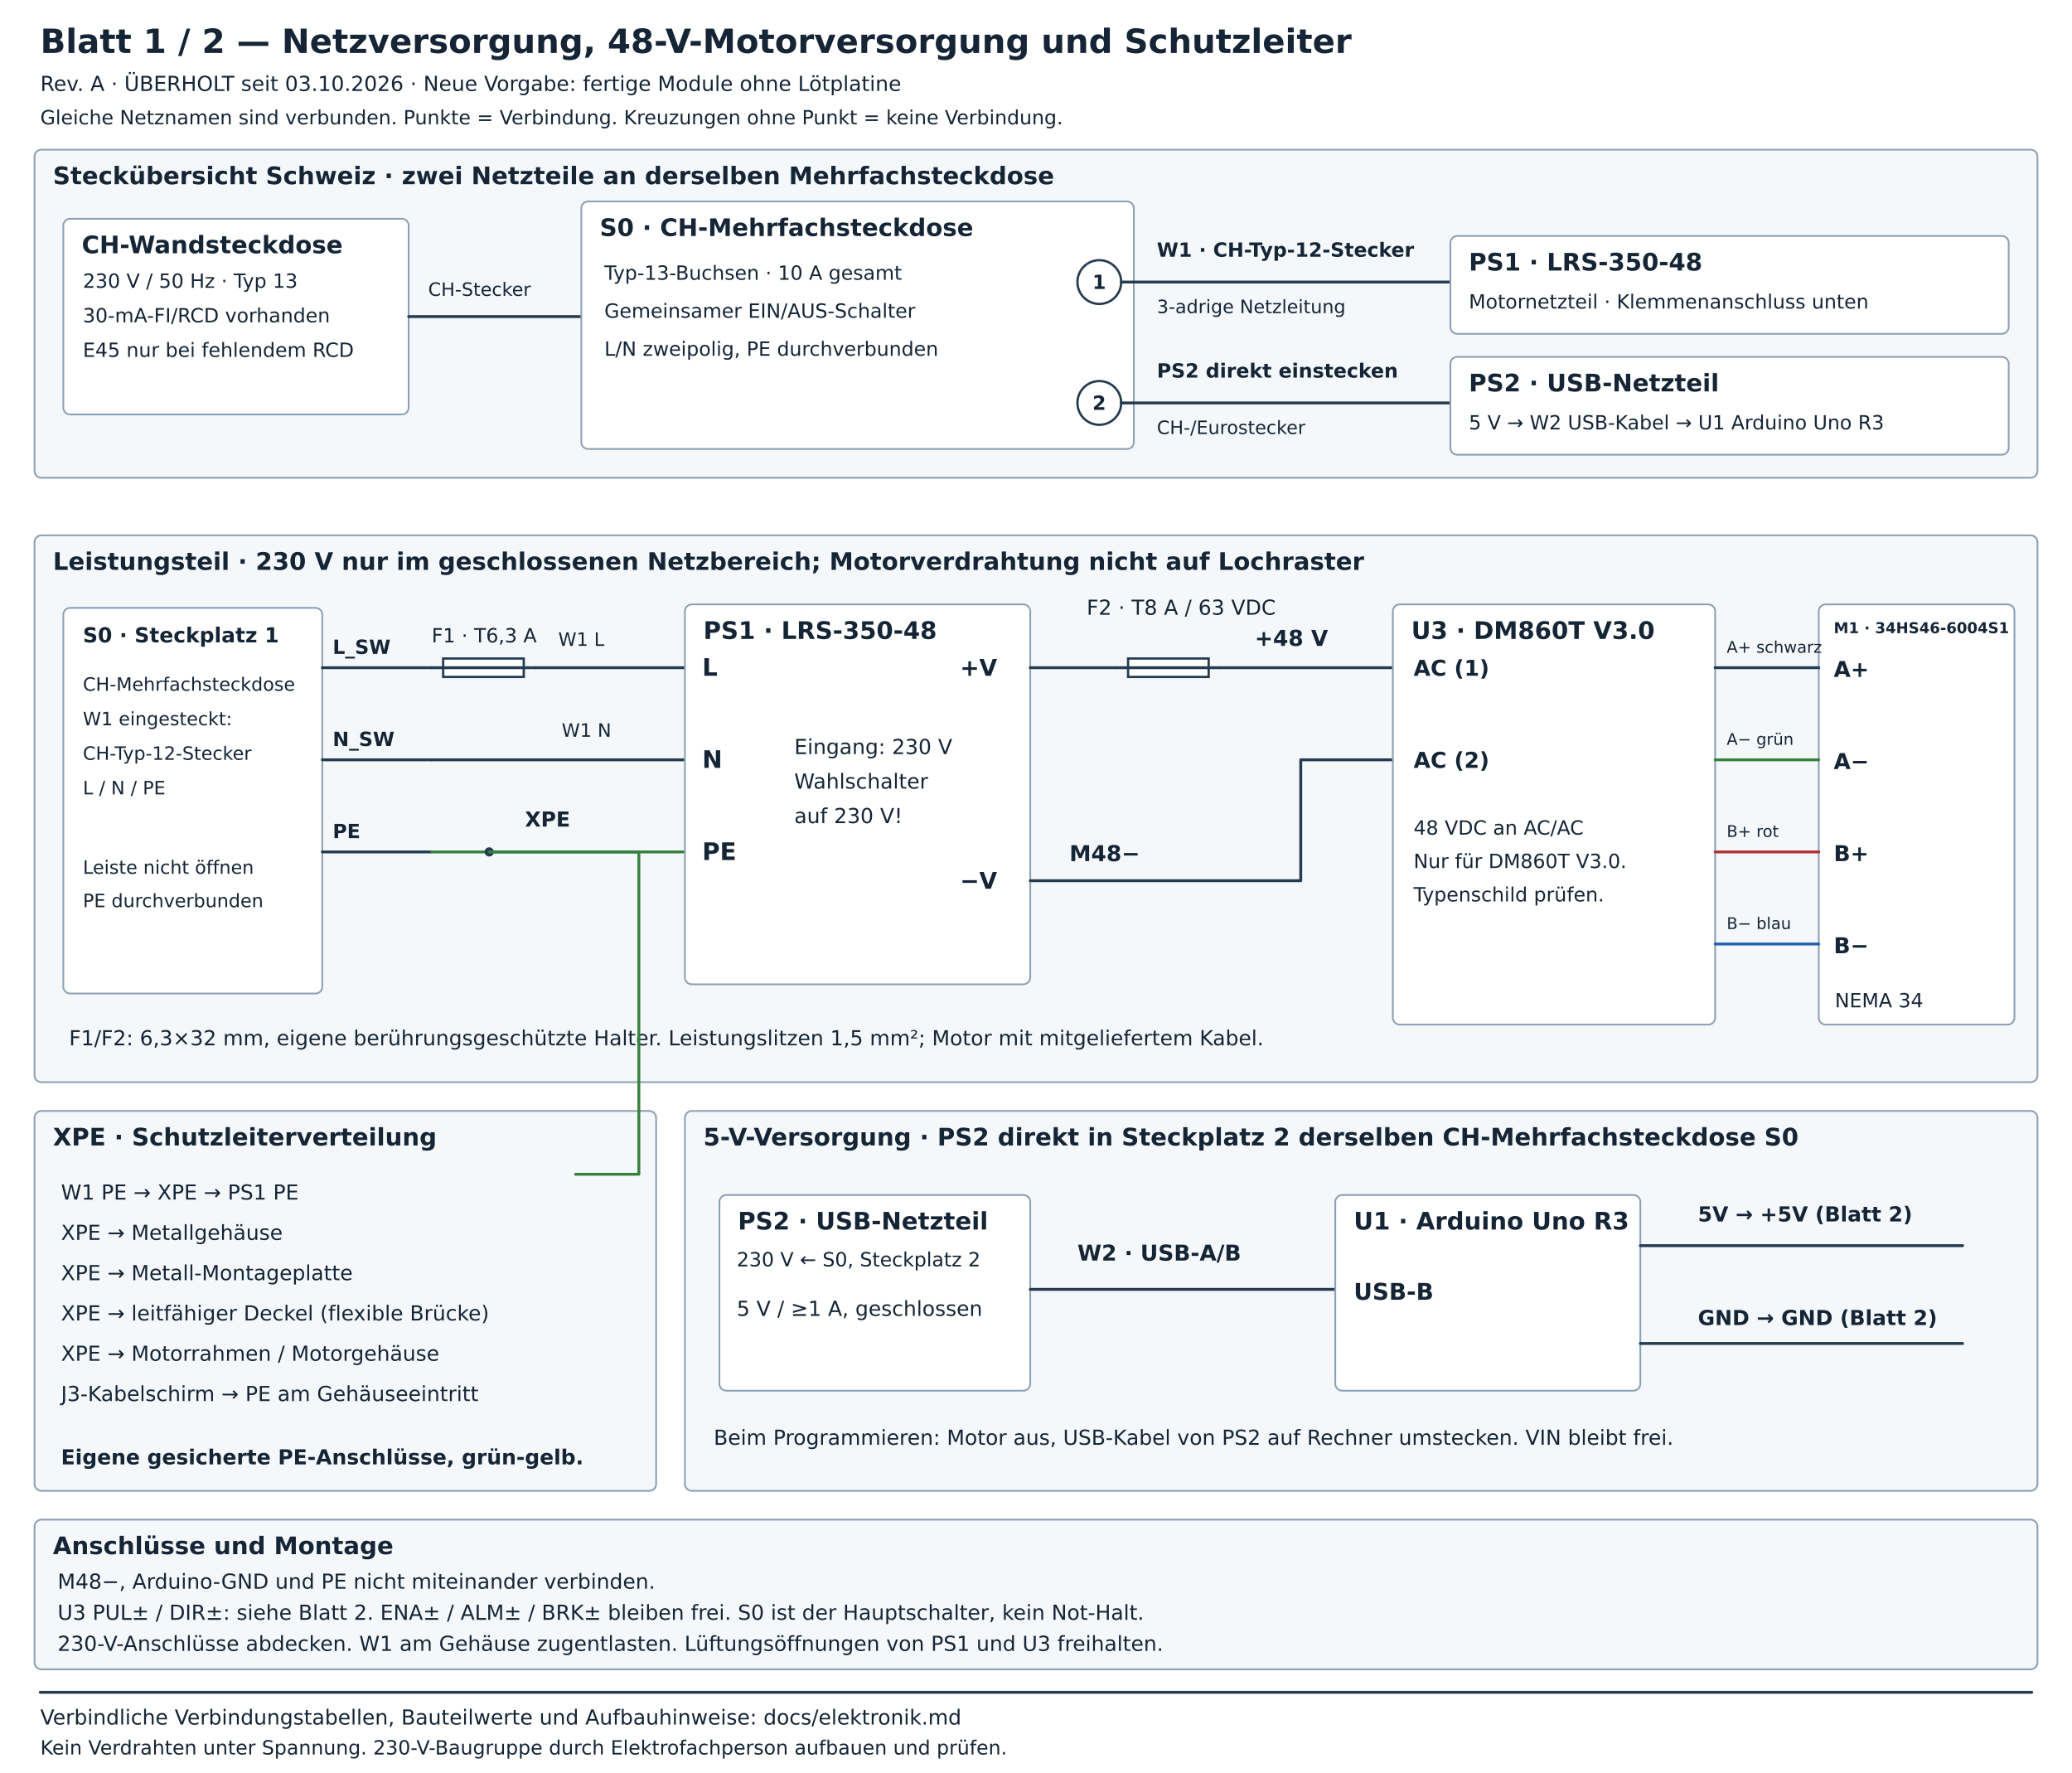
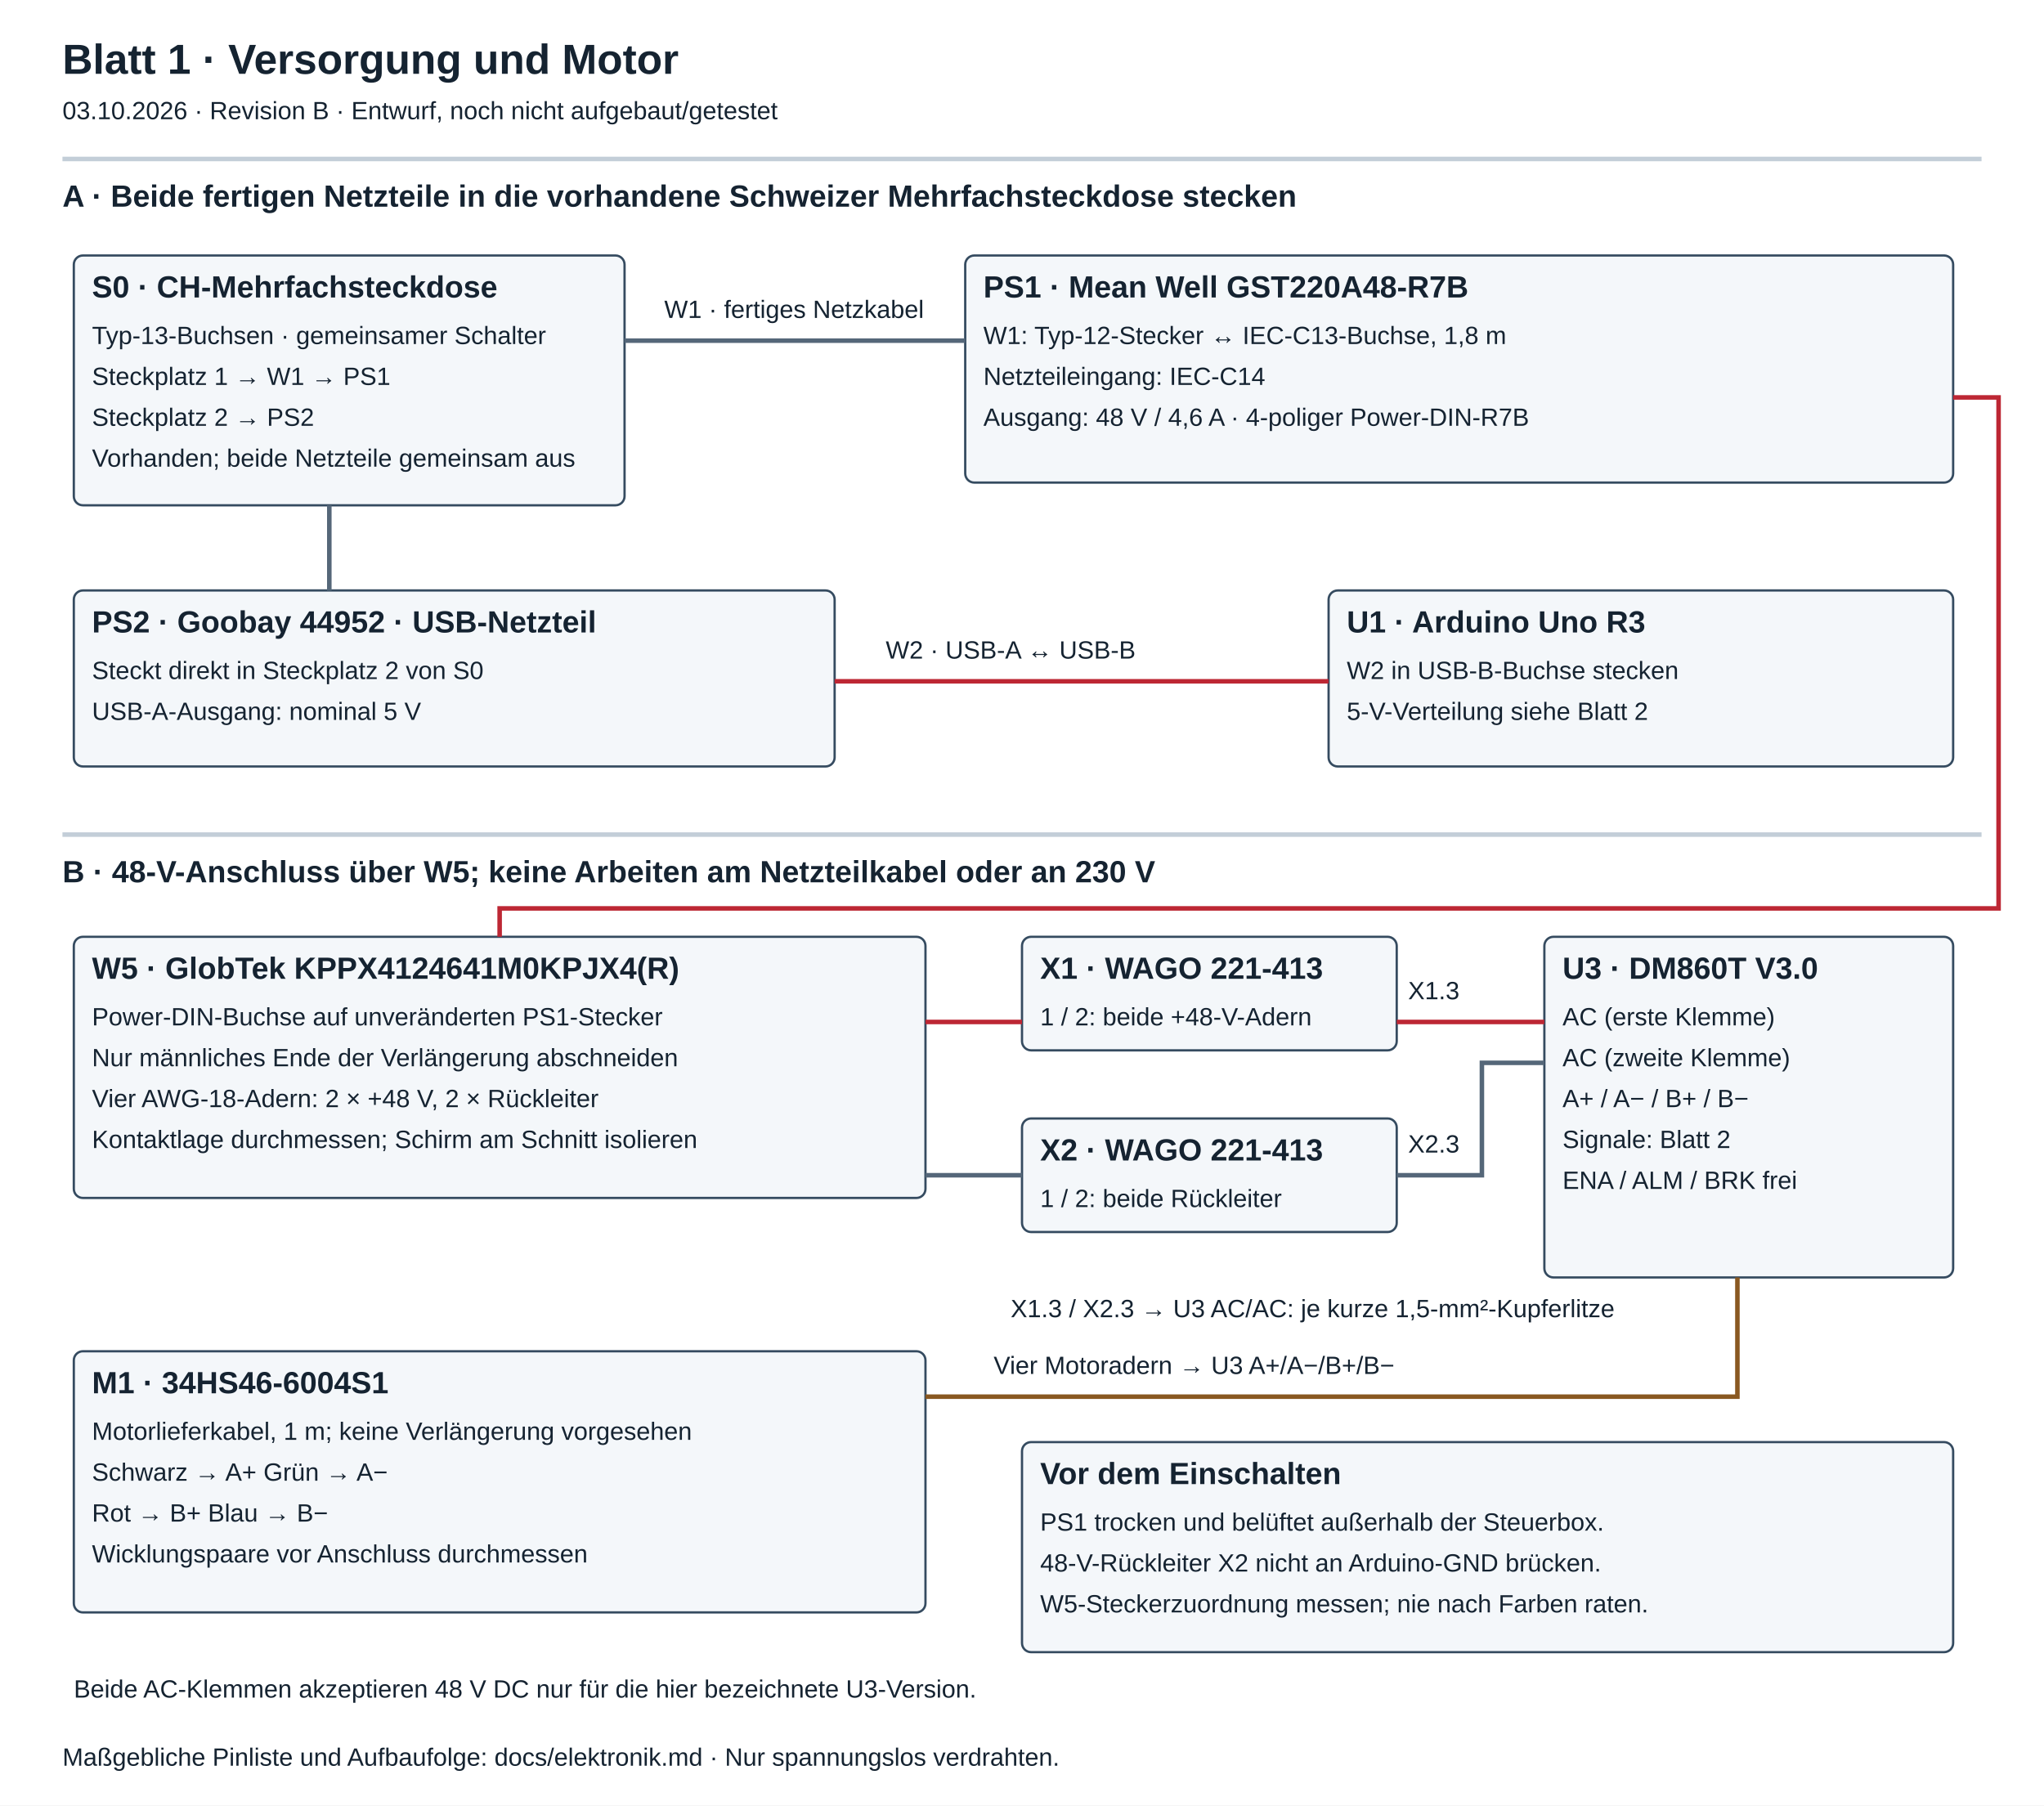
- <svg xmlns="http://www.w3.org/2000/svg" width="1800" height="1540" viewBox="0 0 1800 1540">
-   <style>text{font-family:DejaVu Sans,Arial,sans-serif;fill:#152536} .wire{fill:none;stroke:#253b50;stroke-width:2.5;stroke-linecap:round;stroke-linejoin:round}</style>
-   <rect width="1800" height="1540" fill="white" />
-   <text x="35" y="46" font-size="29" font-weight="bold">Blatt 1 / 2 — Netzversorgung, 48-V-Motorversorgung und Schutzleiter</text>
-   <text x="35" y="79" font-size="18">Rev. A · ÜBERHOLT seit 03.10.2026 · Neue Vorgabe: fertige Module ohne Lötplatine</text>
-   <text x="35" y="108" font-size="17">Gleiche Netznamen sind verbunden. Punkte = Verbindung. Kreuzungen ohne Punkt = keine Verbindung.</text>
-   <rect x="30" y="130" width="1740" height="285" rx="6" fill="#f5f8fb" stroke="#8ca0b3" stroke-width="1.5" />
-   <text x="46" y="160" font-size="21" font-weight="bold">Steckübersicht Schweiz · zwei Netzteile an derselben Mehrfachsteckdose</text>
-   <rect x="55" y="190" width="300" height="170" rx="6" fill="white" stroke="#8ca0b3" stroke-width="1.5" />
-   <text x="71" y="220" font-size="21" font-weight="bold">CH-Wandsteckdose</text>
-   <text x="72" y="250" font-size="17">230 V / 50 Hz · Typ 13</text>
-   <text x="72" y="280" font-size="17">30-mA-FI/RCD vorhanden</text>
-   <text x="72" y="310" font-size="17">E45 nur bei fehlendem RCD</text>
-   <polyline class="wire" points="355,275 505,275" />
-   <text x="372" y="257" font-size="16">CH-Stecker</text>
-   <rect x="505" y="175" width="480" height="215" rx="6" fill="white" stroke="#8ca0b3" stroke-width="1.5" />
-   <text x="521" y="205" font-size="21" font-weight="bold">S0 · CH-Mehrfachsteckdose</text>
-   <text x="525" y="243" font-size="17">Typ-13-Buchsen · 10 A gesamt</text>
-   <text x="525" y="276" font-size="17">Gemeinsamer EIN/AUS-Schalter</text>
-   <text x="525" y="309" font-size="17">L/N zweipolig, PE durchverbunden</text>
-   <circle cx="955" cy="245" r="19" fill="white" stroke="#253b50" stroke-width="2" />
-   <text x="949" y="251" font-size="17" font-weight="bold">1</text>
-   <polyline class="wire" points="974,245 1260,245" />
-   <circle cx="955" cy="350" r="19" fill="white" stroke="#253b50" stroke-width="2" />
-   <text x="949" y="356" font-size="17" font-weight="bold">2</text>
-   <polyline class="wire" points="974,350 1260,350" />
-   <text x="1005" y="223" font-size="17" font-weight="bold">W1 · CH-Typ-12-Stecker</text>
-   <text x="1005" y="272" font-size="16">3-adrige Netzleitung</text>
-   <rect x="1260" y="205" width="485" height="85" rx="6" fill="white" stroke="#8ca0b3" stroke-width="1.5" />
-   <text x="1276" y="235" font-size="21" font-weight="bold">PS1 · LRS-350-48</text>
-   <text x="1276" y="268" font-size="17">Motornetzteil · Klemmenanschluss unten</text>
-   <text x="1005" y="328" font-size="17" font-weight="bold">PS2 direkt einstecken</text>
-   <text x="1005" y="377" font-size="16">CH-/Eurostecker</text>
-   <rect x="1260" y="310" width="485" height="85" rx="6" fill="white" stroke="#8ca0b3" stroke-width="1.5" />
-   <text x="1276" y="340" font-size="21" font-weight="bold">PS2 · USB-Netzteil</text>
-   <text x="1276" y="373" font-size="17">5 V → W2 USB-Kabel → U1 Arduino Uno R3</text>
-   <g transform="translate(0,330)">
-     <rect x="30" y="135" width="1740" height="475" rx="6" fill="#f5f8fb" stroke="#8ca0b3" stroke-width="1.5" />
-     <text x="46" y="165" font-size="21" font-weight="bold">Leistungsteil · 230 V nur im geschlossenen Netzbereich; Motorverdrahtung nicht auf Lochraster</text>
-     <rect x="55" y="198" width="225" height="335" rx="6" fill="white" stroke="#8ca0b3" stroke-width="1.5" />
-     <text x="72" y="228" font-size="18" font-weight="bold">S0 · Steckplatz 1</text>
-     <text x="72" y="270" font-size="16">CH-Mehrfachsteckdose</text>
-     <text x="72" y="300" font-size="16">W1 eingesteckt:</text>
-     <text x="72" y="330" font-size="16">CH-Typ-12-Stecker</text>
-     <text x="72" y="360" font-size="16">L / N / PE</text>
-     <text x="72" y="429" font-size="16">Leiste nicht öffnen</text>
-     <text x="72" y="458" font-size="16">PE durchverbunden</text>
-     <polyline class="wire" points="280,250 375,250" />
-     <text x="289" y="238" font-size="17" font-weight="bold">L_SW</text>
-     <polyline class="wire" points="280,330 375,330" />
-     <text x="289" y="318" font-size="17" font-weight="bold">N_SW</text>
-     <polyline class="wire" points="280,410 375,410" />
-     <text x="289" y="398" font-size="17" font-weight="bold">PE</text>
-     <polyline class="wire" points="375,250 385,250" />
-     <rect x="385" y="242" width="70" height="16" fill="white" stroke="#253b50" stroke-width="2" />
-     <polyline class="wire" points="455,250 465,250" />
-     <text x="375" y="228" font-size="17">F1 · T6,3 A</text>
-     <polyline class="wire" points="465,250 595,250" />
-     <text x="485" y="231" font-size="16">W1 L</text>
-     <polyline class="wire" points="375,330 595,330" />
-     <text x="488" y="310" font-size="16">W1 N</text>
-     <polyline class="wire" points="375,410 595,410" style="stroke:#36813f" />
-     <circle cx="425" cy="410" r="4" fill="#253b50" />
-     <text x="456" y="388" font-size="18" font-weight="bold">XPE</text>
-     <rect x="595" y="195" width="300" height="330" rx="6" fill="white" stroke="#8ca0b3" stroke-width="1.5" />
-     <text x="611" y="225" font-size="21" font-weight="bold">PS1 · LRS-350-48</text>
-     <text x="610" y="257" font-size="21" font-weight="bold">L</text>
-     <text x="610" y="337" font-size="21" font-weight="bold">N</text>
-     <text x="610" y="417" font-size="21" font-weight="bold">PE</text>
-     <text x="690" y="325" font-size="18">Eingang: 230 V</text>
-     <text x="690" y="355" font-size="18">Wahlschalter</text>
-     <text x="690" y="385" font-size="18">auf 230 V!</text>
-     <text x="834" y="257" font-size="20" font-weight="bold">+V</text>
-     <text x="834" y="442" font-size="20" font-weight="bold">−V</text>
-     <polyline class="wire" points="895,250 970,250" />
-     <polyline class="wire" points="970,250 980,250" />
-     <rect x="980" y="242" width="70" height="16" fill="white" stroke="#253b50" stroke-width="2" />
-     <polyline class="wire" points="1050,250 1060,250" />
-     <text x="970" y="228" font-size="17" />
-     <text x="944" y="204" font-size="18">F2 · T8 A / 63 VDC</text>
-     <polyline class="wire" points="1060,250 1210,250" />
-     <polyline class="wire" points="385,250 455,250" />
-     <polyline class="wire" points="980,250 1050,250" />
-     <polyline class="wire" points="895,435 1130,435 1130,330 1210,330" />
-     <text x="929" y="418" font-size="19" font-weight="bold">M48−</text>
-     <text x="1090" y="231" font-size="19" font-weight="bold">+48 V</text>
-     <rect x="1210" y="195" width="280" height="365" rx="6" fill="white" stroke="#8ca0b3" stroke-width="1.5" />
-     <text x="1226" y="225" font-size="21" font-weight="bold">U3 · DM860T V3.0</text>
-     <text x="1228" y="257" font-size="19" font-weight="bold">AC (1)</text>
-     <text x="1228" y="337" font-size="19" font-weight="bold">AC (2)</text>
-     <text x="1228" y="395" font-size="17">48 VDC an AC/AC</text>
-     <text x="1228" y="424" font-size="17">Nur für DM860T V3.0.</text>
-     <text x="1228" y="453" font-size="17">Typenschild prüfen.</text>
-     <rect x="1580" y="195" width="170" height="365" rx="6" fill="white" stroke="#8ca0b3" stroke-width="1.5" />
-     <text x="1593" y="220" font-size="13" font-weight="bold">M1 · 34HS46-6004S1</text>
-     <text x="1594" y="545" font-size="17">NEMA 34</text>
-     <polyline class="wire" points="1490,250 1580,250" style="stroke:#253b50" />
-     <text x="1500" y="237" font-size="14">A+ schwarz</text>
-     <text x="1593" y="258" font-size="19" font-weight="bold">A+</text>
-     <polyline class="wire" points="1490,330 1580,330" style="stroke:#36813f" />
-     <text x="1500" y="317" font-size="14">A− grün</text>
-     <text x="1593" y="338" font-size="19" font-weight="bold">A−</text>
-     <polyline class="wire" points="1490,410 1580,410" style="stroke:#b33333" />
-     <text x="1500" y="397" font-size="14">B+ rot</text>
-     <text x="1593" y="418" font-size="19" font-weight="bold">B+</text>
-     <polyline class="wire" points="1490,490 1580,490" style="stroke:#2463af" />
-     <text x="1500" y="477" font-size="14">B− blau</text>
-     <text x="1593" y="498" font-size="19" font-weight="bold">B−</text>
-     <text x="60" y="578" font-size="18">F1/F2: 6,3×32 mm, eigene berührungsgeschützte Halter. Leistungslitzen 1,5 mm²; Motor mit mitgeliefertem Kabel.</text>
-     <rect x="30" y="635" width="540" height="330" rx="6" fill="#f5f8fb" stroke="#8ca0b3" stroke-width="1.5" />
-     <text x="46" y="665" font-size="21" font-weight="bold">XPE · Schutzleiterverteilung</text>
-     <polyline class="wire" points="425,410 555,410 555,690 500,690" style="stroke:#36813f" />
-     <text x="53" y="712" font-size="18">W1 PE → XPE → PS1 PE</text>
-     <text x="53" y="747" font-size="18">XPE → Metallgehäuse</text>
-     <text x="53" y="782" font-size="18">XPE → Metall-Montageplatte</text>
-     <text x="53" y="817" font-size="18">XPE → leitfähiger Deckel (flexible Brücke)</text>
-     <text x="53" y="852" font-size="18">XPE → Motorrahmen / Motorgehäuse</text>
-     <text x="53" y="887" font-size="18">J3-Kabelschirm → PE am Gehäuseeintritt</text>
-     <text x="53" y="942" font-size="18" font-weight="bold">Eigene gesicherte PE-Anschlüsse, grün-gelb.</text>
-     <rect x="595" y="635" width="1175" height="330" rx="6" fill="#f5f8fb" stroke="#8ca0b3" stroke-width="1.5" />
-     <text x="611" y="665" font-size="21" font-weight="bold">5-V-Versorgung · PS2 direkt in Steckplatz 2 derselben CH-Mehrfachsteckdose S0</text>
-     <rect x="625" y="708" width="270" height="170" rx="6" fill="white" stroke="#8ca0b3" stroke-width="1.5" />
-     <text x="641" y="738" font-size="21" font-weight="bold">PS2 · USB-Netzteil</text>
-     <text x="640" y="770" font-size="17">230 V ← S0, Steckplatz 2</text>
-     <text x="640" y="813" font-size="18">5 V / ≥1 A, geschlossen</text>
-     <polyline class="wire" points="895,790 1160,790" />
-     <text x="936" y="765" font-size="19" font-weight="bold">W2 · USB-A/B</text>
-     <rect x="1160" y="708" width="265" height="170" rx="6" fill="white" stroke="#8ca0b3" stroke-width="1.5" />
-     <text x="1176" y="738" font-size="21" font-weight="bold">U1 · Arduino Uno R3</text>
-     <text x="1176" y="799" font-size="20" font-weight="bold">USB-B</text>
-     <polyline class="wire" points="1425,752 1705,752" />
-     <text x="1475" y="731" font-size="18" font-weight="bold">5V → +5V (Blatt 2)</text>
-     <polyline class="wire" points="1425,837 1705,837" />
-     <text x="1475" y="821" font-size="18" font-weight="bold">GND → GND (Blatt 2)</text>
-     <text x="620" y="925" font-size="18">Beim Programmieren: Motor aus, USB-Kabel von PS2 auf Rechner umstecken. VIN bleibt frei.</text>
-     <rect x="30" y="990" width="1740" height="130" rx="6" fill="#f5f8fb" stroke="#8ca0b3" stroke-width="1.5" />
-     <text x="46" y="1020" font-size="21" font-weight="bold">Anschlüsse und Montage</text>
-     <text x="50" y="1050" font-size="18">M48−, Arduino-GND und PE nicht miteinander verbinden.</text>
-     <text x="50" y="1077" font-size="18">U3 PUL± / DIR±: siehe Blatt 2. ENA± / ALM± / BRK± bleiben frei. S0 ist der Hauptschalter, kein Not-Halt.</text>
-     <text x="50" y="1104" font-size="18">230-V-Anschlüsse abdecken. W1 am Gehäuse zugentlasten. Lüftungsöffnungen von PS1 und U3 freihalten.</text>
-   </g>
-   <polyline class="wire" points="35,1470 1765,1470" />
-   <text x="35" y="1498" font-size="18">Verbindliche Verbindungstabellen, Bauteilwerte und Aufbauhinweise: docs/elektronik.md</text>
-   <text x="35" y="1524" font-size="17">Kein Verdrahten unter Spannung. 230-V-Baugruppe durch Elektrofachperson aufbauen und prüfen.</text>
+ <svg xmlns="http://www.w3.org/2000/svg" width="1800" height="1590" viewBox="0 0 1800 1590">
+   <rect width="100%" height="100%" fill="white" />
+   <style>text{font-family:Arial,DejaVu Sans,sans-serif;fill:#152331;font-size:24px} .title{font-size:37px;font-weight:bold}.head{font-size:27px;font-weight:bold}.small{font-size:22px}</style>
+   <text x="55" y="65" class="title">Blatt 1 · Versorgung und Motor</text>
+   <text x="55" y="105" class="small">03.10.2026 · Revision B · Entwurf, noch nicht aufgebaut/getestet</text>
+   <polyline points="55,140 1745,140" fill="none" stroke="#c3ced8" stroke-width="4" />
+   <text x="55" y="182" class="head">A · Beide fertigen Netzteile in die vorhandene Schweizer Mehrfachsteckdose stecken</text>
+   <rect x="65" y="225" width="485" height="220" rx="8" fill="#f4f7fa" stroke="#354b60" stroke-width="2" />
+   <text x="81" y="262" class="head">S0 · CH-Mehrfachsteckdose</text>
+   <text x="81" y="303" class="small">Typ-13-Buchsen · gemeinsamer Schalter</text>
+   <text x="81" y="339" class="small">Steckplatz 1 → W1 → PS1</text>
+   <text x="81" y="375" class="small">Steckplatz 2 → PS2</text>
+   <text x="81" y="411" class="small">Vorhanden; beide Netzteile gemeinsam aus</text>
+   <rect x="850" y="225" width="870" height="200" rx="8" fill="#f4f7fa" stroke="#354b60" stroke-width="2" />
+   <text x="866" y="262" class="head">PS1 · Mean Well GST220A48-R7B</text>
+   <text x="866" y="303" class="small">W1: Typ-12-Stecker ↔ IEC-C13-Buchse, 1,8 m</text>
+   <text x="866" y="339" class="small">Netzteileingang: IEC-C14</text>
+   <text x="866" y="375" class="small">Ausgang: 48 V / 4,6 A · 4-poliger Power-DIN-R7B</text>
+   <polyline points="550,300 850,300" fill="none" stroke="#556779" stroke-width="4" />
+   <text x="585" y="280" class="small">W1 · fertiges Netzkabel</text>
+   <rect x="65" y="520" width="670" height="155" rx="8" fill="#f4f7fa" stroke="#354b60" stroke-width="2" />
+   <text x="81" y="557" class="head">PS2 · Goobay 44952 · USB-Netzteil</text>
+   <text x="81" y="598" class="small">Steckt direkt in Steckplatz 2 von S0</text>
+   <text x="81" y="634" class="small">USB-A-Ausgang: nominal 5 V</text>
+   <polyline points="290,445 290,520" fill="none" stroke="#556779" stroke-width="4" />
+   <rect x="1170" y="520" width="550" height="155" rx="8" fill="#f4f7fa" stroke="#354b60" stroke-width="2" />
+   <text x="1186" y="557" class="head">U1 · Arduino Uno R3</text>
+   <text x="1186" y="598" class="small">W2 in USB-B-Buchse stecken</text>
+   <text x="1186" y="634" class="small">5-V-Verteilung siehe Blatt 2</text>
+   <polyline points="735,600 1170,600" fill="none" stroke="#bd2734" stroke-width="4" />
+   <text x="780" y="580" class="small">W2 · USB-A ↔ USB-B</text>
+   <polyline points="55,735 1745,735" fill="none" stroke="#c3ced8" stroke-width="4" />
+   <text x="55" y="777" class="head">B · 48-V-Anschluss über W5; keine Arbeiten am Netzteilkabel oder an 230 V</text>
+   <rect x="65" y="825" width="750" height="230" rx="8" fill="#f4f7fa" stroke="#354b60" stroke-width="2" />
+   <text x="81" y="862" class="head">W5 · GlobTek KPPX4124641M0KPJX4(R)</text>
+   <text x="81" y="903" class="small">Power-DIN-Buchse auf unveränderten PS1-Stecker</text>
+   <text x="81" y="939" class="small">Nur männliches Ende der Verlängerung abschneiden</text>
+   <text x="81" y="975" class="small">Vier AWG-18-Adern: 2 × +48 V, 2 × Rückleiter</text>
+   <text x="81" y="1011" class="small">Kontaktlage durchmessen; Schirm am Schnitt isolieren</text>
+   <polyline points="1720,350 1760,350 1760,800 440,800 440,825" fill="none" stroke="#bd2734" stroke-width="4" />
+   <rect x="900" y="825" width="330" height="100" rx="8" fill="#f4f7fa" stroke="#354b60" stroke-width="2" />
+   <text x="916" y="862" class="head">X1 · WAGO 221-413</text>
+   <text x="916" y="903" class="small">1 / 2: beide +48-V-Adern</text>
+   <rect x="900" y="985" width="330" height="100" rx="8" fill="#f4f7fa" stroke="#354b60" stroke-width="2" />
+   <text x="916" y="1022" class="head">X2 · WAGO 221-413</text>
+   <text x="916" y="1063" class="small">1 / 2: beide Rückleiter</text>
+   <polyline points="815,900 900,900" fill="none" stroke="#bd2734" stroke-width="4" />
+   <polyline points="815,1035 900,1035" fill="none" stroke="#556779" stroke-width="4" />
+   <rect x="1360" y="825" width="360" height="300" rx="8" fill="#f4f7fa" stroke="#354b60" stroke-width="2" />
+   <text x="1376" y="862" class="head">U3 · DM860T V3.0</text>
+   <text x="1376" y="903" class="small">AC (erste Klemme)</text>
+   <text x="1376" y="939" class="small">AC (zweite Klemme)</text>
+   <text x="1376" y="975" class="small">A+ / A− / B+ / B−</text>
+   <text x="1376" y="1011" class="small">Signale: Blatt 2</text>
+   <text x="1376" y="1047" class="small">ENA / ALM / BRK frei</text>
+   <polyline points="1230,900 1360,900" fill="none" stroke="#bd2734" stroke-width="4" />
+   <text x="1240" y="880" class="small">X1.3</text>
+   <polyline points="1230,1035 1305,1035 1305,936 1360,936" fill="none" stroke="#556779" stroke-width="4" />
+   <text x="1240" y="1015" class="small">X2.3</text>
+   <text x="890" y="1160" class="small">X1.3 / X2.3 → U3 AC/AC: je kurze 1,5-mm²-Kupferlitze</text>
+   <rect x="65" y="1190" width="750" height="230" rx="8" fill="#f4f7fa" stroke="#354b60" stroke-width="2" />
+   <text x="81" y="1227" class="head">M1 · 34HS46-6004S1</text>
+   <text x="81" y="1268" class="small">Motorlieferkabel, 1 m; keine Verlängerung vorgesehen</text>
+   <text x="81" y="1304" class="small">Schwarz → A+       Grün → A−</text>
+   <text x="81" y="1340" class="small">Rot → B+               Blau → B−</text>
+   <text x="81" y="1376" class="small">Wicklungspaare vor Anschluss durchmessen</text>
+   <polyline points="1530,1125 1530,1230 815,1230" fill="none" stroke="#895821" stroke-width="4" />
+   <text x="875" y="1210" class="small">Vier Motoradern → U3 A+/A−/B+/B−</text>
+   <rect x="900" y="1270" width="820" height="185" rx="8" fill="#f4f7fa" stroke="#354b60" stroke-width="2" />
+   <text x="916" y="1307" class="head">Vor dem Einschalten</text>
+   <text x="916" y="1348" class="small">PS1 trocken und belüftet außerhalb der Steuerbox.</text>
+   <text x="916" y="1384" class="small">48-V-Rückleiter X2 nicht an Arduino-GND brücken.</text>
+   <text x="916" y="1420" class="small">W5-Steckerzuordnung messen; nie nach Farben raten.</text>
+   <text x="65" y="1495" class="small">Beide AC-Klemmen akzeptieren 48 V DC nur für die hier bezeichnete U3-Version.</text>
+   <text x="55" y="1555" class="small">Maßgebliche Pinliste und Aufbaufolge: docs/elektronik.md · Nur spannungslos verdrahten.</text>
</svg>
